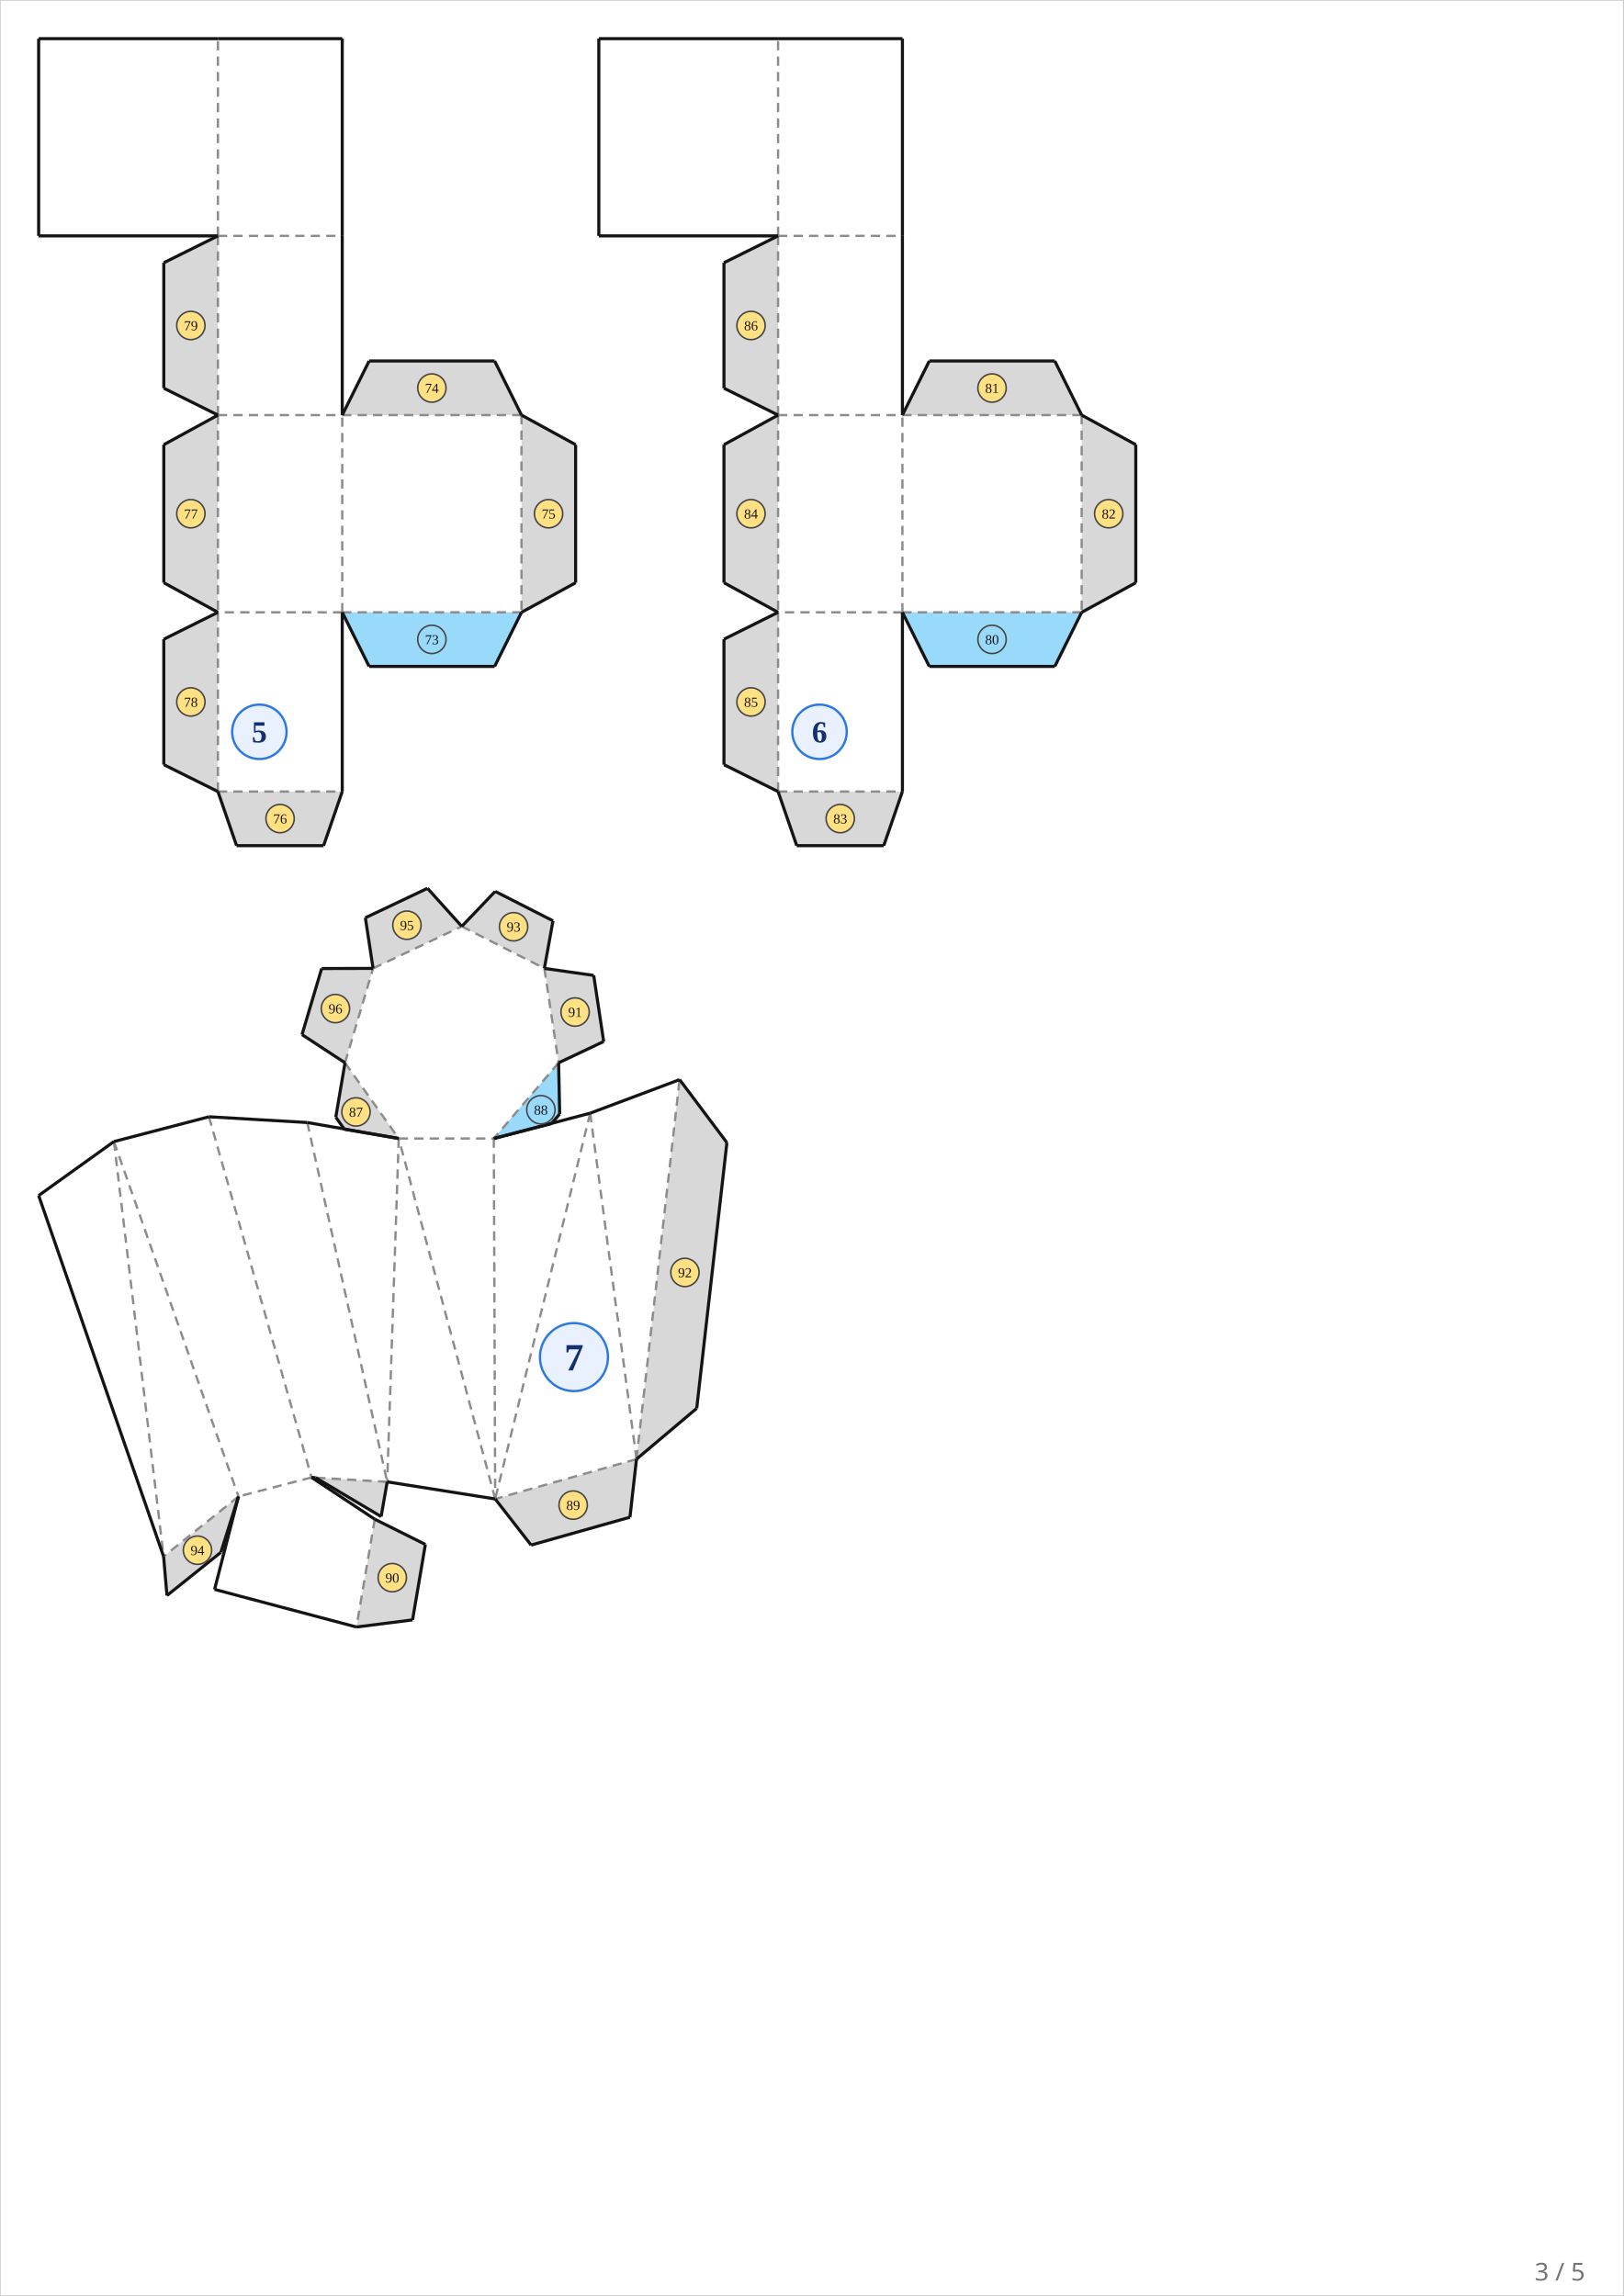
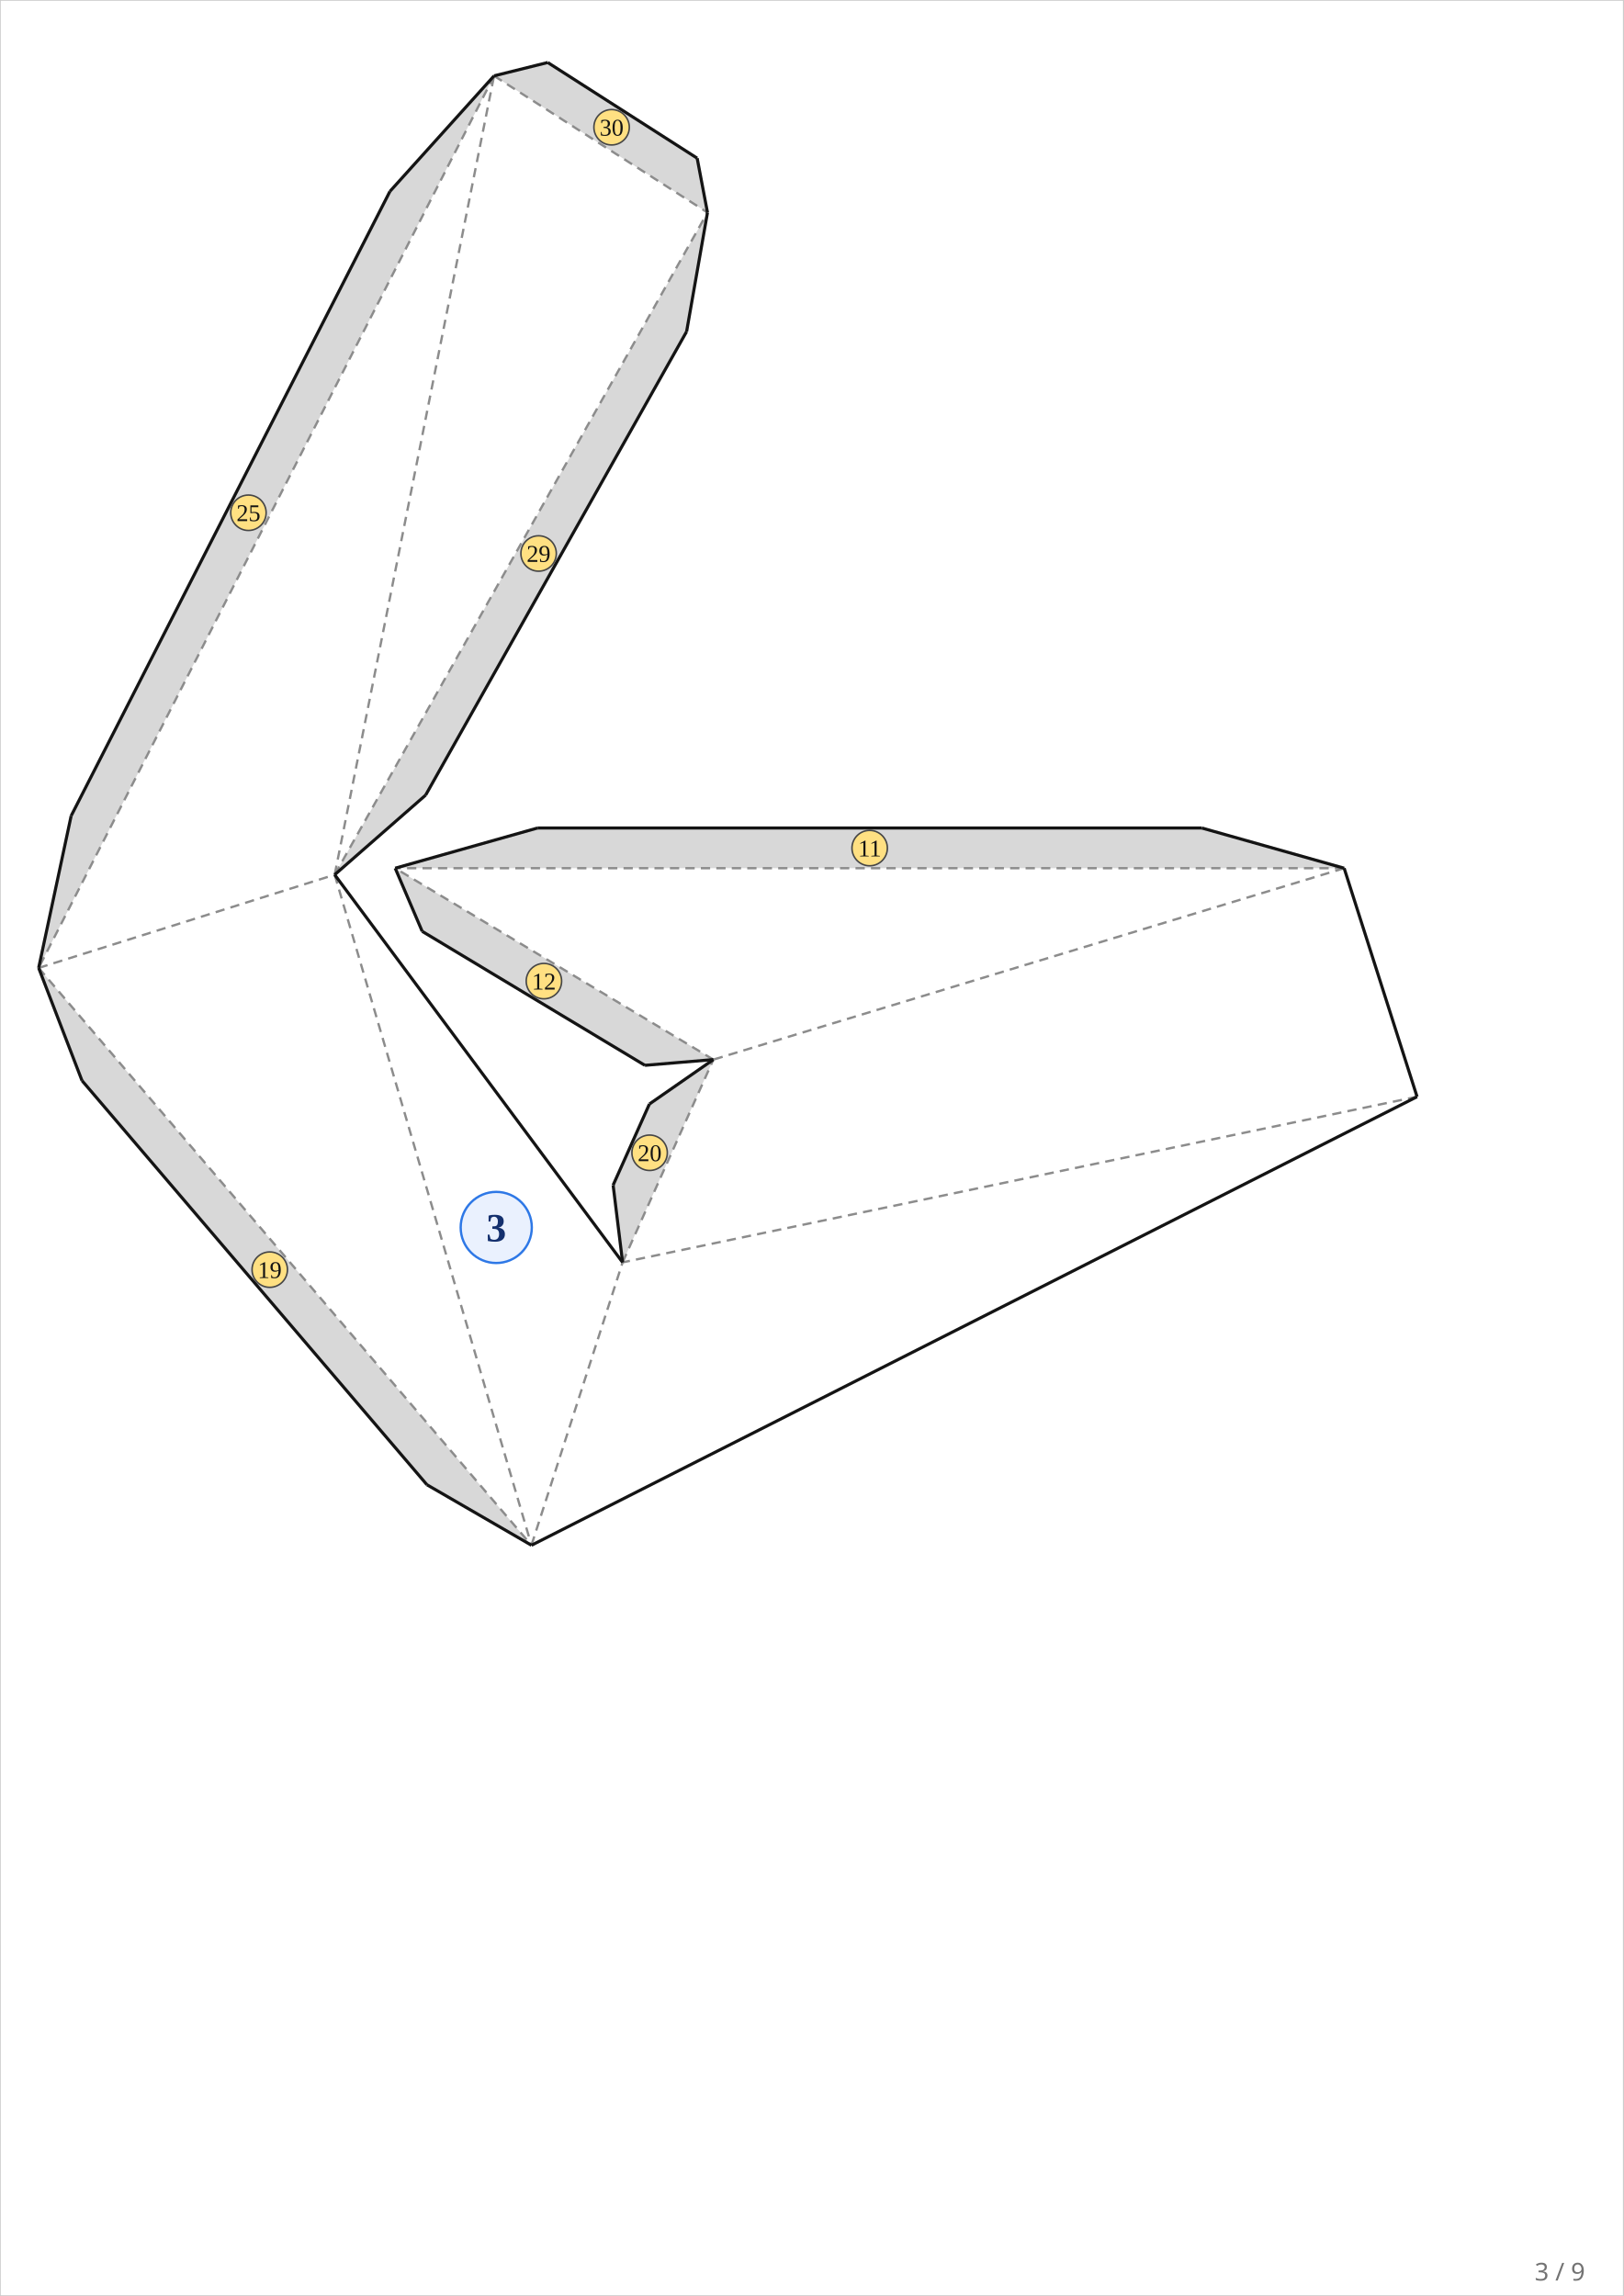
<svg xmlns="http://www.w3.org/2000/svg" width="210.00mm" height="297.00mm" viewBox="0 0 210.00 297.00">
  <rect x="0" y="0" width="210.00" height="297.00" fill="#ffffff" stroke="#cccccc" stroke-width="0.2" />
-   <polygon points="44.264,79.207 47.742,86.207 63.971,86.207 67.448,79.207" fill="rgb(216,216,216)" />
-   <polygon points="44.264,53.695 47.742,46.695 63.971,46.695 67.448,53.695" fill="rgb(216,216,216)" />
-   <polygon points="67.448,79.207 74.448,75.38 74.448,57.522 67.448,53.695" fill="rgb(216,216,216)" />
-   <polygon points="44.264,102.39 41.852,109.39 30.596,109.39 28.184,102.39" fill="rgb(216,216,216)" />
-   <polygon points="28.184,79.207 21.184,75.38 21.184,57.522 28.184,53.695" fill="rgb(216,216,216)" />
-   <polygon points="28.184,79.207 21.184,82.684 21.184,98.913 28.184,102.39" fill="rgb(216,216,216)" />
-   <polygon points="28.184,53.695 21.184,50.217 21.184,33.989 28.184,30.512" fill="rgb(216,216,216)" />
-   <polygon points="44.264,79.207 47.742,86.207 63.971,86.207 67.448,79.207" fill="#99d9fa" />
-   <line x1="44.264" y1="79.207" x2="44.264" y2="53.695" stroke="#8c8c8c" stroke-width="0.3" stroke-dasharray="1.2,0.8" />
-   <line x1="44.264" y1="79.207" x2="28.184" y2="79.207" stroke="#8c8c8c" stroke-width="0.3" stroke-dasharray="1.2,0.8" />
-   <line x1="28.184" y1="53.695" x2="44.264" y2="53.695" stroke="#8c8c8c" stroke-width="0.3" stroke-dasharray="1.2,0.8" />
-   <line x1="28.184" y1="30.512" x2="44.264" y2="30.512" stroke="#8c8c8c" stroke-width="0.3" stroke-dasharray="1.2,0.8" />
-   <line x1="28.184" y1="30.512" x2="28.184" y2="5.0" stroke="#8c8c8c" stroke-width="0.3" stroke-dasharray="1.2,0.8" />
-   <line x1="67.448" y1="79.207" x2="44.264" y2="79.207" stroke="#8c8c8c" stroke-width="0.3" stroke-dasharray="1.2,0.8" />
-   <line x1="67.448" y1="53.695" x2="44.264" y2="53.695" stroke="#8c8c8c" stroke-width="0.3" stroke-dasharray="1.2,0.8" />
-   <line x1="67.448" y1="53.695" x2="67.448" y2="79.207" stroke="#8c8c8c" stroke-width="0.3" stroke-dasharray="1.2,0.8" />
-   <line x1="28.184" y1="102.39" x2="44.264" y2="102.39" stroke="#8c8c8c" stroke-width="0.3" stroke-dasharray="1.2,0.8" />
-   <line x1="28.184" y1="53.695" x2="28.184" y2="79.207" stroke="#8c8c8c" stroke-width="0.3" stroke-dasharray="1.2,0.8" />
-   <line x1="28.184" y1="102.39" x2="28.184" y2="79.207" stroke="#8c8c8c" stroke-width="0.3" stroke-dasharray="1.2,0.8" />
-   <line x1="28.184" y1="30.512" x2="28.184" y2="53.695" stroke="#8c8c8c" stroke-width="0.3" stroke-dasharray="1.2,0.8" />
-   <line x1="44.264" y1="79.207" x2="44.264" y2="102.39" stroke="#141414" stroke-width="0.4" />
-   <line x1="44.264" y1="30.512" x2="44.264" y2="53.695" stroke="#141414" stroke-width="0.4" />
-   <line x1="44.264" y1="5.0" x2="44.264" y2="30.512" stroke="#141414" stroke-width="0.4" />
-   <line x1="28.184" y1="5.0" x2="44.264" y2="5.0" stroke="#141414" stroke-width="0.4" />
-   <line x1="5.0" y1="30.512" x2="5.0" y2="5.0" stroke="#141414" stroke-width="0.4" />
-   <line x1="5.0" y1="5.0" x2="28.184" y2="5.0" stroke="#141414" stroke-width="0.4" />
-   <line x1="28.184" y1="30.512" x2="5.0" y2="30.512" stroke="#141414" stroke-width="0.4" />
-   <line x1="44.264" y1="79.207" x2="47.742" y2="86.207" stroke="#141414" stroke-width="0.4" />
-   <line x1="47.742" y1="86.207" x2="63.971" y2="86.207" stroke="#141414" stroke-width="0.4" />
-   <line x1="63.971" y1="86.207" x2="67.448" y2="79.207" stroke="#141414" stroke-width="0.4" />
-   <line x1="44.264" y1="53.695" x2="47.742" y2="46.695" stroke="#141414" stroke-width="0.4" />
-   <line x1="47.742" y1="46.695" x2="63.971" y2="46.695" stroke="#141414" stroke-width="0.4" />
-   <line x1="63.971" y1="46.695" x2="67.448" y2="53.695" stroke="#141414" stroke-width="0.4" />
-   <line x1="67.448" y1="79.207" x2="74.448" y2="75.38" stroke="#141414" stroke-width="0.4" />
-   <line x1="74.448" y1="75.38" x2="74.448" y2="57.522" stroke="#141414" stroke-width="0.4" />
-   <line x1="74.448" y1="57.522" x2="67.448" y2="53.695" stroke="#141414" stroke-width="0.4" />
-   <line x1="44.264" y1="102.39" x2="41.852" y2="109.39" stroke="#141414" stroke-width="0.4" />
-   <line x1="41.852" y1="109.39" x2="30.596" y2="109.39" stroke="#141414" stroke-width="0.4" />
-   <line x1="30.596" y1="109.39" x2="28.184" y2="102.39" stroke="#141414" stroke-width="0.4" />
-   <line x1="28.184" y1="79.207" x2="21.184" y2="75.38" stroke="#141414" stroke-width="0.4" />
-   <line x1="21.184" y1="75.38" x2="21.184" y2="57.522" stroke="#141414" stroke-width="0.4" />
-   <line x1="21.184" y1="57.522" x2="28.184" y2="53.695" stroke="#141414" stroke-width="0.4" />
-   <line x1="28.184" y1="79.207" x2="21.184" y2="82.684" stroke="#141414" stroke-width="0.4" />
-   <line x1="21.184" y1="82.684" x2="21.184" y2="98.913" stroke="#141414" stroke-width="0.4" />
-   <line x1="21.184" y1="98.913" x2="28.184" y2="102.39" stroke="#141414" stroke-width="0.4" />
-   <line x1="28.184" y1="53.695" x2="21.184" y2="50.217" stroke="#141414" stroke-width="0.4" />
-   <line x1="21.184" y1="50.217" x2="21.184" y2="33.989" stroke="#141414" stroke-width="0.4" />
-   <line x1="21.184" y1="33.989" x2="28.184" y2="30.512" stroke="#141414" stroke-width="0.4" />
-   <circle cx="55.856" cy="82.707" r="1.83" fill="#99d9fa" stroke="#464646" stroke-width="0.2" />
-   <text x="55.856" y="83.34" font-size="1.79" text-anchor="middle" fill="#141414">73</text>
-   <circle cx="55.856" cy="50.195" r="1.83" fill="#ffe082" stroke="#464646" stroke-width="0.2" />
-   <text x="55.856" y="50.82" font-size="1.79" text-anchor="middle" fill="#141414">74</text>
-   <circle cx="70.948" cy="66.451" r="1.83" fill="#ffe082" stroke="#464646" stroke-width="0.2" />
-   <text x="70.948" y="67.08" font-size="1.79" text-anchor="middle" fill="#141414">75</text>
-   <circle cx="36.224" cy="105.89" r="1.83" fill="#ffe082" stroke="#464646" stroke-width="0.2" />
-   <text x="36.224" y="106.52" font-size="1.79" text-anchor="middle" fill="#141414">76</text>
-   <circle cx="24.684" cy="66.451" r="1.83" fill="#ffe082" stroke="#464646" stroke-width="0.2" />
-   <text x="24.684" y="67.08" font-size="1.79" text-anchor="middle" fill="#141414">77</text>
-   <circle cx="24.684" cy="90.798" r="1.83" fill="#ffe082" stroke="#464646" stroke-width="0.2" />
-   <text x="24.684" y="91.43" font-size="1.79" text-anchor="middle" fill="#141414">78</text>
-   <circle cx="24.684" cy="42.103" r="1.83" fill="#ffe082" stroke="#464646" stroke-width="0.2" />
-   <text x="24.684" y="42.73" font-size="1.79" text-anchor="middle" fill="#141414">79</text>
-   <circle cx="33.544" cy="94.663" r="3.52" fill="#eaf1fe" stroke="#2e78e6" stroke-width="0.3" />
-   <text x="33.544" y="96.04" font-size="3.98" text-anchor="middle" fill="#14306e" font-weight="bold">5</text>
-   <polygon points="116.712,79.207 120.19,86.207 136.419,86.207 139.896,79.207" fill="rgb(216,216,216)" />
-   <polygon points="116.712,53.695 120.19,46.695 136.419,46.695 139.896,53.695" fill="rgb(216,216,216)" />
-   <polygon points="139.896,79.207 146.896,75.38 146.896,57.522 139.896,53.695" fill="rgb(216,216,216)" />
-   <polygon points="116.712,102.39 114.3,109.39 103.044,109.39 100.632,102.39" fill="rgb(216,216,216)" />
-   <polygon points="100.632,79.207 93.632,75.38 93.632,57.522 100.632,53.695" fill="rgb(216,216,216)" />
-   <polygon points="100.632,79.207 93.632,82.684 93.632,98.913 100.632,102.39" fill="rgb(216,216,216)" />
-   <polygon points="100.632,53.695 93.632,50.217 93.632,33.989 100.632,30.512" fill="rgb(216,216,216)" />
-   <polygon points="116.712,79.207 120.19,86.207 136.419,86.207 139.896,79.207" fill="#99d9fa" />
-   <line x1="116.713" y1="79.207" x2="116.713" y2="53.695" stroke="#8c8c8c" stroke-width="0.3" stroke-dasharray="1.2,0.8" />
-   <line x1="116.713" y1="79.207" x2="100.632" y2="79.207" stroke="#8c8c8c" stroke-width="0.3" stroke-dasharray="1.2,0.8" />
-   <line x1="100.632" y1="53.695" x2="116.713" y2="53.695" stroke="#8c8c8c" stroke-width="0.3" stroke-dasharray="1.2,0.8" />
-   <line x1="100.632" y1="30.512" x2="116.713" y2="30.512" stroke="#8c8c8c" stroke-width="0.3" stroke-dasharray="1.2,0.8" />
-   <line x1="100.632" y1="30.512" x2="100.632" y2="5.0" stroke="#8c8c8c" stroke-width="0.3" stroke-dasharray="1.2,0.8" />
-   <line x1="139.896" y1="79.207" x2="116.712" y2="79.207" stroke="#8c8c8c" stroke-width="0.3" stroke-dasharray="1.2,0.8" />
-   <line x1="139.896" y1="53.695" x2="116.712" y2="53.695" stroke="#8c8c8c" stroke-width="0.3" stroke-dasharray="1.2,0.8" />
-   <line x1="139.896" y1="53.695" x2="139.896" y2="79.207" stroke="#8c8c8c" stroke-width="0.3" stroke-dasharray="1.2,0.8" />
-   <line x1="100.632" y1="102.39" x2="116.712" y2="102.39" stroke="#8c8c8c" stroke-width="0.3" stroke-dasharray="1.2,0.8" />
-   <line x1="100.632" y1="53.695" x2="100.632" y2="79.207" stroke="#8c8c8c" stroke-width="0.3" stroke-dasharray="1.2,0.8" />
-   <line x1="100.632" y1="102.39" x2="100.632" y2="79.207" stroke="#8c8c8c" stroke-width="0.3" stroke-dasharray="1.2,0.8" />
-   <line x1="100.632" y1="30.512" x2="100.632" y2="53.695" stroke="#8c8c8c" stroke-width="0.3" stroke-dasharray="1.2,0.8" />
-   <line x1="116.713" y1="79.207" x2="116.713" y2="102.39" stroke="#141414" stroke-width="0.4" />
-   <line x1="116.713" y1="30.512" x2="116.713" y2="53.695" stroke="#141414" stroke-width="0.4" />
-   <line x1="116.713" y1="5.0" x2="116.713" y2="30.512" stroke="#141414" stroke-width="0.4" />
-   <line x1="100.632" y1="5.0" x2="116.713" y2="5.0" stroke="#141414" stroke-width="0.4" />
-   <line x1="77.448" y1="30.512" x2="77.448" y2="5.0" stroke="#141414" stroke-width="0.4" />
-   <line x1="77.448" y1="5.0" x2="100.632" y2="5.0" stroke="#141414" stroke-width="0.4" />
-   <line x1="100.632" y1="30.512" x2="77.448" y2="30.512" stroke="#141414" stroke-width="0.4" />
-   <line x1="116.712" y1="79.207" x2="120.19" y2="86.207" stroke="#141414" stroke-width="0.4" />
-   <line x1="120.19" y1="86.207" x2="136.419" y2="86.207" stroke="#141414" stroke-width="0.4" />
-   <line x1="136.419" y1="86.207" x2="139.896" y2="79.207" stroke="#141414" stroke-width="0.4" />
-   <line x1="116.712" y1="53.695" x2="120.19" y2="46.695" stroke="#141414" stroke-width="0.4" />
-   <line x1="120.19" y1="46.695" x2="136.419" y2="46.695" stroke="#141414" stroke-width="0.4" />
-   <line x1="136.419" y1="46.695" x2="139.896" y2="53.695" stroke="#141414" stroke-width="0.4" />
-   <line x1="139.896" y1="79.207" x2="146.896" y2="75.38" stroke="#141414" stroke-width="0.4" />
-   <line x1="146.896" y1="75.38" x2="146.896" y2="57.522" stroke="#141414" stroke-width="0.4" />
-   <line x1="146.896" y1="57.522" x2="139.896" y2="53.695" stroke="#141414" stroke-width="0.4" />
-   <line x1="116.712" y1="102.39" x2="114.3" y2="109.39" stroke="#141414" stroke-width="0.4" />
-   <line x1="114.3" y1="109.39" x2="103.044" y2="109.39" stroke="#141414" stroke-width="0.4" />
-   <line x1="103.044" y1="109.39" x2="100.632" y2="102.39" stroke="#141414" stroke-width="0.4" />
-   <line x1="100.632" y1="79.207" x2="93.632" y2="75.38" stroke="#141414" stroke-width="0.4" />
-   <line x1="93.632" y1="75.38" x2="93.632" y2="57.522" stroke="#141414" stroke-width="0.4" />
-   <line x1="93.632" y1="57.522" x2="100.632" y2="53.695" stroke="#141414" stroke-width="0.4" />
-   <line x1="100.632" y1="79.207" x2="93.632" y2="82.684" stroke="#141414" stroke-width="0.4" />
-   <line x1="93.632" y1="82.684" x2="93.632" y2="98.913" stroke="#141414" stroke-width="0.4" />
-   <line x1="93.632" y1="98.913" x2="100.632" y2="102.39" stroke="#141414" stroke-width="0.4" />
-   <line x1="100.632" y1="53.695" x2="93.632" y2="50.217" stroke="#141414" stroke-width="0.4" />
-   <line x1="93.632" y1="50.217" x2="93.632" y2="33.989" stroke="#141414" stroke-width="0.4" />
-   <line x1="93.632" y1="33.989" x2="100.632" y2="30.512" stroke="#141414" stroke-width="0.4" />
-   <circle cx="128.304" cy="82.707" r="1.83" fill="#99d9fa" stroke="#464646" stroke-width="0.2" />
-   <text x="128.304" y="83.34" font-size="1.79" text-anchor="middle" fill="#141414">80</text>
-   <circle cx="128.304" cy="50.195" r="1.83" fill="#ffe082" stroke="#464646" stroke-width="0.2" />
-   <text x="128.304" y="50.82" font-size="1.79" text-anchor="middle" fill="#141414">81</text>
-   <circle cx="143.396" cy="66.451" r="1.83" fill="#ffe082" stroke="#464646" stroke-width="0.2" />
-   <text x="143.396" y="67.08" font-size="1.79" text-anchor="middle" fill="#141414">82</text>
-   <circle cx="108.672" cy="105.89" r="1.83" fill="#ffe082" stroke="#464646" stroke-width="0.2" />
-   <text x="108.672" y="106.52" font-size="1.79" text-anchor="middle" fill="#141414">83</text>
-   <circle cx="97.132" cy="66.451" r="1.83" fill="#ffe082" stroke="#464646" stroke-width="0.2" />
-   <text x="97.132" y="67.08" font-size="1.79" text-anchor="middle" fill="#141414">84</text>
-   <circle cx="97.132" cy="90.798" r="1.83" fill="#ffe082" stroke="#464646" stroke-width="0.2" />
-   <text x="97.132" y="91.43" font-size="1.79" text-anchor="middle" fill="#141414">85</text>
-   <circle cx="97.132" cy="42.103" r="1.83" fill="#ffe082" stroke="#464646" stroke-width="0.2" />
-   <text x="97.132" y="42.73" font-size="1.79" text-anchor="middle" fill="#141414">86</text>
-   <circle cx="105.992" cy="94.663" r="3.52" fill="#eaf1fe" stroke="#2e78e6" stroke-width="0.3" />
-   <text x="105.992" y="96.04" font-size="3.98" text-anchor="middle" fill="#14306e" font-weight="bold">6</text>
-   <polygon points="51.571,147.272 44.54,146.077 43.428,144.51 44.622,137.479" fill="rgb(216,216,216)" />
-   <polygon points="63.865,147.272 71.321,145.347 72.385,144.104 72.247,137.479" fill="rgb(216,216,216)" />
-   <polygon points="64.045,193.899 68.685,199.864 81.476,196.259 82.318,188.749" fill="rgb(216,216,216)" />
-   <polygon points="46.102,210.462 53.358,209.542 55.015,199.783 48.469,196.52" fill="rgb(216,216,216)" />
-   <polygon points="72.247,137.479 78.077,134.726 76.787,126.178 70.405,125.267" fill="rgb(216,216,216)" />
-   <polygon points="87.896,139.657 94.014,147.811 90.11,182.175 82.318,188.749" fill="rgb(216,216,216)" />
-   <polygon points="70.405,125.267 71.521,119.112 64.045,115.308 59.726,119.832" fill="rgb(216,216,216)" />
-   <polygon points="21.159,201.338 21.593,206.388 28.567,200.802 30.845,193.58" fill="rgb(216,216,216)" />
-   <polygon points="59.726,119.832 55.287,114.91 47.255,118.715 48.251,125.267" fill="rgb(216,216,216)" />
-   <polygon points="48.251,125.267 41.601,125.284 39.06,133.833 44.622,137.479" fill="rgb(216,216,216)" />
-   <polygon points="40.295,191.114 40.816,191.144 49.293,196.174 50.078,191.686" fill="rgb(216,216,216)" />
-   <polygon points="63.865,147.272 71.321,145.347 72.385,144.104 72.247,137.479" fill="#99d9fa" />
-   <line x1="51.571" y1="147.272" x2="63.865" y2="147.272" stroke="#8c8c8c" stroke-width="0.3" stroke-dasharray="1.2,0.8" />
-   <line x1="64.045" y1="193.899" x2="51.571" y2="147.272" stroke="#8c8c8c" stroke-width="0.3" stroke-dasharray="1.2,0.8" />
-   <line x1="51.571" y1="147.272" x2="50.078" y2="191.686" stroke="#8c8c8c" stroke-width="0.3" stroke-dasharray="1.2,0.8" />
-   <line x1="63.865" y1="147.272" x2="64.045" y2="193.899" stroke="#8c8c8c" stroke-width="0.3" stroke-dasharray="1.2,0.8" />
-   <line x1="76.332" y1="143.994" x2="64.045" y2="193.899" stroke="#8c8c8c" stroke-width="0.3" stroke-dasharray="1.2,0.8" />
-   <line x1="76.332" y1="143.994" x2="82.318" y2="188.749" stroke="#8c8c8c" stroke-width="0.3" stroke-dasharray="1.2,0.8" />
-   <line x1="14.739" y1="147.666" x2="30.845" y2="193.58" stroke="#8c8c8c" stroke-width="0.3" stroke-dasharray="1.2,0.8" />
-   <line x1="40.295" y1="191.114" x2="30.845" y2="193.58" stroke="#8c8c8c" stroke-width="0.3" stroke-dasharray="1.2,0.8" />
-   <line x1="27.024" y1="144.461" x2="40.295" y2="191.114" stroke="#8c8c8c" stroke-width="0.3" stroke-dasharray="1.2,0.8" />
-   <line x1="39.742" y1="145.204" x2="50.078" y2="191.686" stroke="#8c8c8c" stroke-width="0.3" stroke-dasharray="1.2,0.8" />
-   <line x1="14.739" y1="147.666" x2="21.159" y2="201.338" stroke="#8c8c8c" stroke-width="0.3" stroke-dasharray="1.2,0.8" />
-   <line x1="44.622" y1="137.479" x2="51.571" y2="147.272" stroke="#8c8c8c" stroke-width="0.3" stroke-dasharray="1.2,0.8" />
-   <line x1="72.247" y1="137.479" x2="63.865" y2="147.272" stroke="#8c8c8c" stroke-width="0.3" stroke-dasharray="1.2,0.8" />
-   <line x1="82.318" y1="188.749" x2="64.045" y2="193.899" stroke="#8c8c8c" stroke-width="0.3" stroke-dasharray="1.2,0.8" />
-   <line x1="48.469" y1="196.52" x2="46.102" y2="210.462" stroke="#8c8c8c" stroke-width="0.3" stroke-dasharray="1.2,0.8" />
-   <line x1="70.405" y1="125.267" x2="72.247" y2="137.479" stroke="#8c8c8c" stroke-width="0.3" stroke-dasharray="1.2,0.8" />
-   <line x1="82.318" y1="188.749" x2="87.896" y2="139.657" stroke="#8c8c8c" stroke-width="0.3" stroke-dasharray="1.2,0.8" />
-   <line x1="59.726" y1="119.832" x2="70.405" y2="125.267" stroke="#8c8c8c" stroke-width="0.3" stroke-dasharray="1.2,0.8" />
-   <line x1="30.845" y1="193.58" x2="21.159" y2="201.338" stroke="#8c8c8c" stroke-width="0.3" stroke-dasharray="1.2,0.8" />
-   <line x1="48.251" y1="125.267" x2="59.726" y2="119.832" stroke="#8c8c8c" stroke-width="0.3" stroke-dasharray="1.2,0.8" />
-   <line x1="44.622" y1="137.479" x2="48.251" y2="125.267" stroke="#8c8c8c" stroke-width="0.3" stroke-dasharray="1.2,0.8" />
-   <line x1="50.078" y1="191.686" x2="40.295" y2="191.114" stroke="#8c8c8c" stroke-width="0.3" stroke-dasharray="1.2,0.8" />
-   <line x1="39.742" y1="145.204" x2="51.571" y2="147.272" stroke="#141414" stroke-width="0.4" />
-   <line x1="63.865" y1="147.272" x2="76.332" y2="143.994" stroke="#141414" stroke-width="0.4" />
-   <line x1="46.102" y1="210.462" x2="27.75" y2="205.598" stroke="#141414" stroke-width="0.4" />
-   <line x1="64.045" y1="193.899" x2="50.078" y2="191.686" stroke="#141414" stroke-width="0.4" />
-   <line x1="76.332" y1="143.994" x2="87.896" y2="139.657" stroke="#141414" stroke-width="0.4" />
-   <line x1="21.159" y1="201.338" x2="5.0" y2="154.648" stroke="#141414" stroke-width="0.4" />
-   <line x1="5.0" y1="154.648" x2="14.739" y2="147.666" stroke="#141414" stroke-width="0.4" />
-   <line x1="27.75" y1="205.598" x2="30.845" y2="193.58" stroke="#141414" stroke-width="0.4" />
-   <line x1="14.739" y1="147.666" x2="27.024" y2="144.461" stroke="#141414" stroke-width="0.4" />
-   <line x1="27.024" y1="144.461" x2="39.742" y2="145.204" stroke="#141414" stroke-width="0.4" />
-   <line x1="40.295" y1="191.114" x2="48.469" y2="196.52" stroke="#141414" stroke-width="0.4" />
-   <line x1="51.571" y1="147.272" x2="44.54" y2="146.077" stroke="#141414" stroke-width="0.4" />
-   <line x1="44.54" y1="146.077" x2="43.428" y2="144.51" stroke="#141414" stroke-width="0.4" />
-   <line x1="43.428" y1="144.51" x2="44.622" y2="137.479" stroke="#141414" stroke-width="0.4" />
-   <line x1="63.865" y1="147.272" x2="71.321" y2="145.347" stroke="#141414" stroke-width="0.4" />
-   <line x1="71.321" y1="145.347" x2="72.385" y2="144.104" stroke="#141414" stroke-width="0.4" />
-   <line x1="72.385" y1="144.104" x2="72.247" y2="137.479" stroke="#141414" stroke-width="0.4" />
-   <line x1="64.045" y1="193.899" x2="68.685" y2="199.864" stroke="#141414" stroke-width="0.4" />
-   <line x1="68.685" y1="199.864" x2="81.476" y2="196.259" stroke="#141414" stroke-width="0.4" />
-   <line x1="81.476" y1="196.259" x2="82.318" y2="188.749" stroke="#141414" stroke-width="0.4" />
-   <line x1="46.102" y1="210.462" x2="53.358" y2="209.542" stroke="#141414" stroke-width="0.4" />
-   <line x1="53.358" y1="209.542" x2="55.015" y2="199.783" stroke="#141414" stroke-width="0.4" />
-   <line x1="55.015" y1="199.783" x2="48.469" y2="196.52" stroke="#141414" stroke-width="0.4" />
-   <line x1="72.247" y1="137.479" x2="78.077" y2="134.726" stroke="#141414" stroke-width="0.4" />
-   <line x1="78.077" y1="134.726" x2="76.787" y2="126.178" stroke="#141414" stroke-width="0.4" />
-   <line x1="76.787" y1="126.178" x2="70.405" y2="125.267" stroke="#141414" stroke-width="0.4" />
-   <line x1="87.896" y1="139.657" x2="94.014" y2="147.811" stroke="#141414" stroke-width="0.4" />
-   <line x1="94.014" y1="147.811" x2="90.11" y2="182.175" stroke="#141414" stroke-width="0.4" />
-   <line x1="90.11" y1="182.175" x2="82.318" y2="188.749" stroke="#141414" stroke-width="0.4" />
-   <line x1="70.405" y1="125.267" x2="71.521" y2="119.112" stroke="#141414" stroke-width="0.4" />
-   <line x1="71.521" y1="119.112" x2="64.045" y2="115.308" stroke="#141414" stroke-width="0.4" />
-   <line x1="64.045" y1="115.308" x2="59.726" y2="119.832" stroke="#141414" stroke-width="0.4" />
-   <line x1="21.159" y1="201.338" x2="21.593" y2="206.388" stroke="#141414" stroke-width="0.4" />
-   <line x1="21.593" y1="206.388" x2="28.567" y2="200.802" stroke="#141414" stroke-width="0.4" />
-   <line x1="28.567" y1="200.802" x2="30.845" y2="193.58" stroke="#141414" stroke-width="0.4" />
-   <line x1="59.726" y1="119.832" x2="55.287" y2="114.91" stroke="#141414" stroke-width="0.4" />
-   <line x1="55.287" y1="114.91" x2="47.255" y2="118.715" stroke="#141414" stroke-width="0.4" />
-   <line x1="47.255" y1="118.715" x2="48.251" y2="125.267" stroke="#141414" stroke-width="0.4" />
-   <line x1="48.251" y1="125.267" x2="41.601" y2="125.284" stroke="#141414" stroke-width="0.4" />
-   <line x1="41.601" y1="125.284" x2="39.06" y2="133.833" stroke="#141414" stroke-width="0.4" />
-   <line x1="39.06" y1="133.833" x2="44.622" y2="137.479" stroke="#141414" stroke-width="0.4" />
-   <line x1="40.295" y1="191.114" x2="40.816" y2="191.144" stroke="#141414" stroke-width="0.4" />
-   <line x1="40.816" y1="191.144" x2="49.293" y2="196.174" stroke="#141414" stroke-width="0.4" />
-   <line x1="49.293" y1="196.174" x2="50.078" y2="191.686" stroke="#141414" stroke-width="0.4" />
-   <circle cx="46.04" cy="143.835" r="1.83" fill="#ffe082" stroke="#464646" stroke-width="0.2" />
-   <text x="46.04" y="144.46" font-size="1.79" text-anchor="middle" fill="#141414">87</text>
-   <circle cx="69.955" cy="143.551" r="1.83" fill="#99d9fa" stroke="#464646" stroke-width="0.2" />
-   <text x="69.955" y="144.18" font-size="1.79" text-anchor="middle" fill="#141414">88</text>
-   <circle cx="74.131" cy="194.693" r="1.83" fill="#ffe082" stroke="#464646" stroke-width="0.2" />
-   <text x="74.131" y="195.32" font-size="1.79" text-anchor="middle" fill="#141414">89</text>
-   <circle cx="50.736" cy="204.077" r="1.83" fill="#ffe082" stroke="#464646" stroke-width="0.2" />
-   <text x="50.736" y="204.71" font-size="1.79" text-anchor="middle" fill="#141414">90</text>
-   <circle cx="74.379" cy="130.913" r="1.83" fill="#ffe082" stroke="#464646" stroke-width="0.2" />
-   <text x="74.379" y="131.54" font-size="1.79" text-anchor="middle" fill="#141414">91</text>
-   <circle cx="88.584" cy="164.598" r="1.83" fill="#ffe082" stroke="#464646" stroke-width="0.2" />
-   <text x="88.584" y="165.23" font-size="1.79" text-anchor="middle" fill="#141414">92</text>
-   <circle cx="66.424" cy="119.88" r="1.83" fill="#ffe082" stroke="#464646" stroke-width="0.2" />
-   <text x="66.424" y="120.51" font-size="1.79" text-anchor="middle" fill="#141414">93</text>
-   <circle cx="25.541" cy="200.527" r="1.83" fill="#ffe082" stroke="#464646" stroke-width="0.2" />
-   <text x="25.541" y="201.16" font-size="1.79" text-anchor="middle" fill="#141414">94</text>
-   <circle cx="52.63" cy="119.681" r="1.83" fill="#ffe082" stroke="#464646" stroke-width="0.2" />
-   <text x="52.63" y="120.31" font-size="1.79" text-anchor="middle" fill="#141414">95</text>
-   <circle cx="43.384" cy="130.466" r="1.83" fill="#ffe082" stroke="#464646" stroke-width="0.2" />
-   <text x="43.384" y="131.09" font-size="1.79" text-anchor="middle" fill="#141414">96</text>
-   <circle cx="74.231" cy="175.547" r="4.40" fill="#eaf1fe" stroke="#2e78e6" stroke-width="0.3" />
-   <text x="74.231" y="177.27" font-size="4.98" text-anchor="middle" fill="#14306e" font-weight="bold">7</text>
-   <text x="205.0" y="295.0" font-size="3.2" text-anchor="end" fill="#737373" font-family="sans-serif">3 / 5</text>
+   <polygon points="51.112,112.306 69.521,107.106 155.434,107.106 173.844,112.306" fill="rgb(216,216,216)" />
+   <polygon points="51.112,112.306 54.603,120.475 83.408,137.805 92.261,137.063" fill="rgb(216,216,216)" />
+   <polygon points="68.734,199.887 55.218,192.06 10.605,139.784 5.0,125.206" fill="rgb(216,216,216)" />
+   <polygon points="92.261,137.063 83.993,142.809 79.298,153.301 80.523,163.294" fill="rgb(216,216,216)" />
+   <polygon points="5.0,125.206 9.203,105.533 50.43,24.757 63.896,9.812" fill="rgb(216,216,216)" />
+   <polygon points="91.502,27.492 88.801,42.891 55.05,102.852 43.286,113.15" fill="rgb(216,216,216)" />
+   <polygon points="91.502,27.492 90.166,20.461 70.841,8.085 63.896,9.812" fill="rgb(216,216,216)" />
+   <line x1="173.844" y1="112.306" x2="92.261" y2="137.063" stroke="#8c8c8c" stroke-width="0.3" stroke-dasharray="1.2,0.8" />
+   <line x1="43.286" y1="113.15" x2="68.734" y2="199.887" stroke="#8c8c8c" stroke-width="0.3" stroke-dasharray="1.2,0.8" />
+   <line x1="183.274" y1="141.866" x2="80.523" y2="163.294" stroke="#8c8c8c" stroke-width="0.3" stroke-dasharray="1.2,0.8" />
+   <line x1="68.734" y1="199.887" x2="80.523" y2="163.294" stroke="#8c8c8c" stroke-width="0.3" stroke-dasharray="1.2,0.8" />
+   <line x1="5.0" y1="125.206" x2="43.286" y2="113.15" stroke="#8c8c8c" stroke-width="0.3" stroke-dasharray="1.2,0.8" />
+   <line x1="43.286" y1="113.15" x2="63.896" y2="9.812" stroke="#8c8c8c" stroke-width="0.3" stroke-dasharray="1.2,0.8" />
+   <line x1="173.844" y1="112.306" x2="51.112" y2="112.306" stroke="#8c8c8c" stroke-width="0.3" stroke-dasharray="1.2,0.8" />
+   <line x1="92.261" y1="137.063" x2="51.112" y2="112.306" stroke="#8c8c8c" stroke-width="0.3" stroke-dasharray="1.2,0.8" />
+   <line x1="5.0" y1="125.206" x2="68.734" y2="199.887" stroke="#8c8c8c" stroke-width="0.3" stroke-dasharray="1.2,0.8" />
+   <line x1="80.523" y1="163.294" x2="92.261" y2="137.063" stroke="#8c8c8c" stroke-width="0.3" stroke-dasharray="1.2,0.8" />
+   <line x1="63.896" y1="9.812" x2="5.0" y2="125.206" stroke="#8c8c8c" stroke-width="0.3" stroke-dasharray="1.2,0.8" />
+   <line x1="43.286" y1="113.15" x2="91.502" y2="27.492" stroke="#8c8c8c" stroke-width="0.3" stroke-dasharray="1.2,0.8" />
+   <line x1="63.896" y1="9.812" x2="91.502" y2="27.492" stroke="#8c8c8c" stroke-width="0.3" stroke-dasharray="1.2,0.8" />
+   <line x1="173.844" y1="112.306" x2="183.274" y2="141.866" stroke="#141414" stroke-width="0.4" />
+   <line x1="183.274" y1="141.866" x2="68.734" y2="199.887" stroke="#141414" stroke-width="0.4" />
+   <line x1="43.286" y1="113.15" x2="80.523" y2="163.294" stroke="#141414" stroke-width="0.4" />
+   <line x1="51.112" y1="112.306" x2="69.521" y2="107.106" stroke="#141414" stroke-width="0.4" />
+   <line x1="69.521" y1="107.106" x2="155.434" y2="107.106" stroke="#141414" stroke-width="0.4" />
+   <line x1="155.434" y1="107.106" x2="173.844" y2="112.306" stroke="#141414" stroke-width="0.4" />
+   <line x1="51.112" y1="112.306" x2="54.603" y2="120.475" stroke="#141414" stroke-width="0.4" />
+   <line x1="54.603" y1="120.475" x2="83.408" y2="137.805" stroke="#141414" stroke-width="0.4" />
+   <line x1="83.408" y1="137.805" x2="92.261" y2="137.063" stroke="#141414" stroke-width="0.4" />
+   <line x1="68.734" y1="199.887" x2="55.218" y2="192.06" stroke="#141414" stroke-width="0.4" />
+   <line x1="55.218" y1="192.06" x2="10.605" y2="139.784" stroke="#141414" stroke-width="0.4" />
+   <line x1="10.605" y1="139.784" x2="5.0" y2="125.206" stroke="#141414" stroke-width="0.4" />
+   <line x1="92.261" y1="137.063" x2="83.993" y2="142.809" stroke="#141414" stroke-width="0.4" />
+   <line x1="83.993" y1="142.809" x2="79.298" y2="153.301" stroke="#141414" stroke-width="0.4" />
+   <line x1="79.298" y1="153.301" x2="80.523" y2="163.294" stroke="#141414" stroke-width="0.4" />
+   <line x1="5.0" y1="125.206" x2="9.203" y2="105.533" stroke="#141414" stroke-width="0.4" />
+   <line x1="9.203" y1="105.533" x2="50.43" y2="24.757" stroke="#141414" stroke-width="0.4" />
+   <line x1="50.43" y1="24.757" x2="63.896" y2="9.812" stroke="#141414" stroke-width="0.4" />
+   <line x1="91.502" y1="27.492" x2="88.801" y2="42.891" stroke="#141414" stroke-width="0.4" />
+   <line x1="88.801" y1="42.891" x2="55.05" y2="102.852" stroke="#141414" stroke-width="0.4" />
+   <line x1="55.05" y1="102.852" x2="43.286" y2="113.15" stroke="#141414" stroke-width="0.4" />
+   <line x1="91.502" y1="27.492" x2="90.166" y2="20.461" stroke="#141414" stroke-width="0.4" />
+   <line x1="90.166" y1="20.461" x2="70.841" y2="8.085" stroke="#141414" stroke-width="0.4" />
+   <line x1="70.841" y1="8.085" x2="63.896" y2="9.812" stroke="#141414" stroke-width="0.4" />
+   <circle cx="112.478" cy="109.706" r="2.29" fill="#ffe082" stroke="#464646" stroke-width="0.2" />
+   <text x="112.478" y="110.79" font-size="3.11" text-anchor="middle" fill="#141414">11</text>
+   <circle cx="70.346" cy="126.912" r="2.29" fill="#ffe082" stroke="#464646" stroke-width="0.2" />
+   <text x="70.346" y="128.00" font-size="3.11" text-anchor="middle" fill="#141414">12</text>
+   <circle cx="34.889" cy="164.234" r="2.29" fill="#ffe082" stroke="#464646" stroke-width="0.2" />
+   <text x="34.889" y="165.32" font-size="3.11" text-anchor="middle" fill="#141414">19</text>
+   <circle cx="84.019" cy="149.117" r="2.29" fill="#ffe082" stroke="#464646" stroke-width="0.2" />
+   <text x="84.019" y="150.20" font-size="3.11" text-anchor="middle" fill="#141414">20</text>
+   <circle cx="32.132" cy="66.327" r="2.29" fill="#ffe082" stroke="#464646" stroke-width="0.2" />
+   <text x="32.132" y="67.41" font-size="3.11" text-anchor="middle" fill="#141414">25</text>
+   <circle cx="69.66" cy="71.596" r="2.29" fill="#ffe082" stroke="#464646" stroke-width="0.2" />
+   <text x="69.66" y="72.68" font-size="3.11" text-anchor="middle" fill="#141414">29</text>
+   <circle cx="79.101" cy="16.462" r="2.29" fill="#ffe082" stroke="#464646" stroke-width="0.2" />
+   <text x="79.101" y="17.55" font-size="3.11" text-anchor="middle" fill="#141414">30</text>
+   <circle cx="64.181" cy="158.777" r="4.60" fill="#eaf1fe" stroke="#2e78e6" stroke-width="0.3" />
+   <text x="64.181" y="160.58" font-size="5.20" text-anchor="middle" fill="#14306e" font-weight="bold">3</text>
+   <text x="205.0" y="295.0" font-size="3.2" text-anchor="end" fill="#737373" font-family="sans-serif">3 / 9</text>
</svg>
